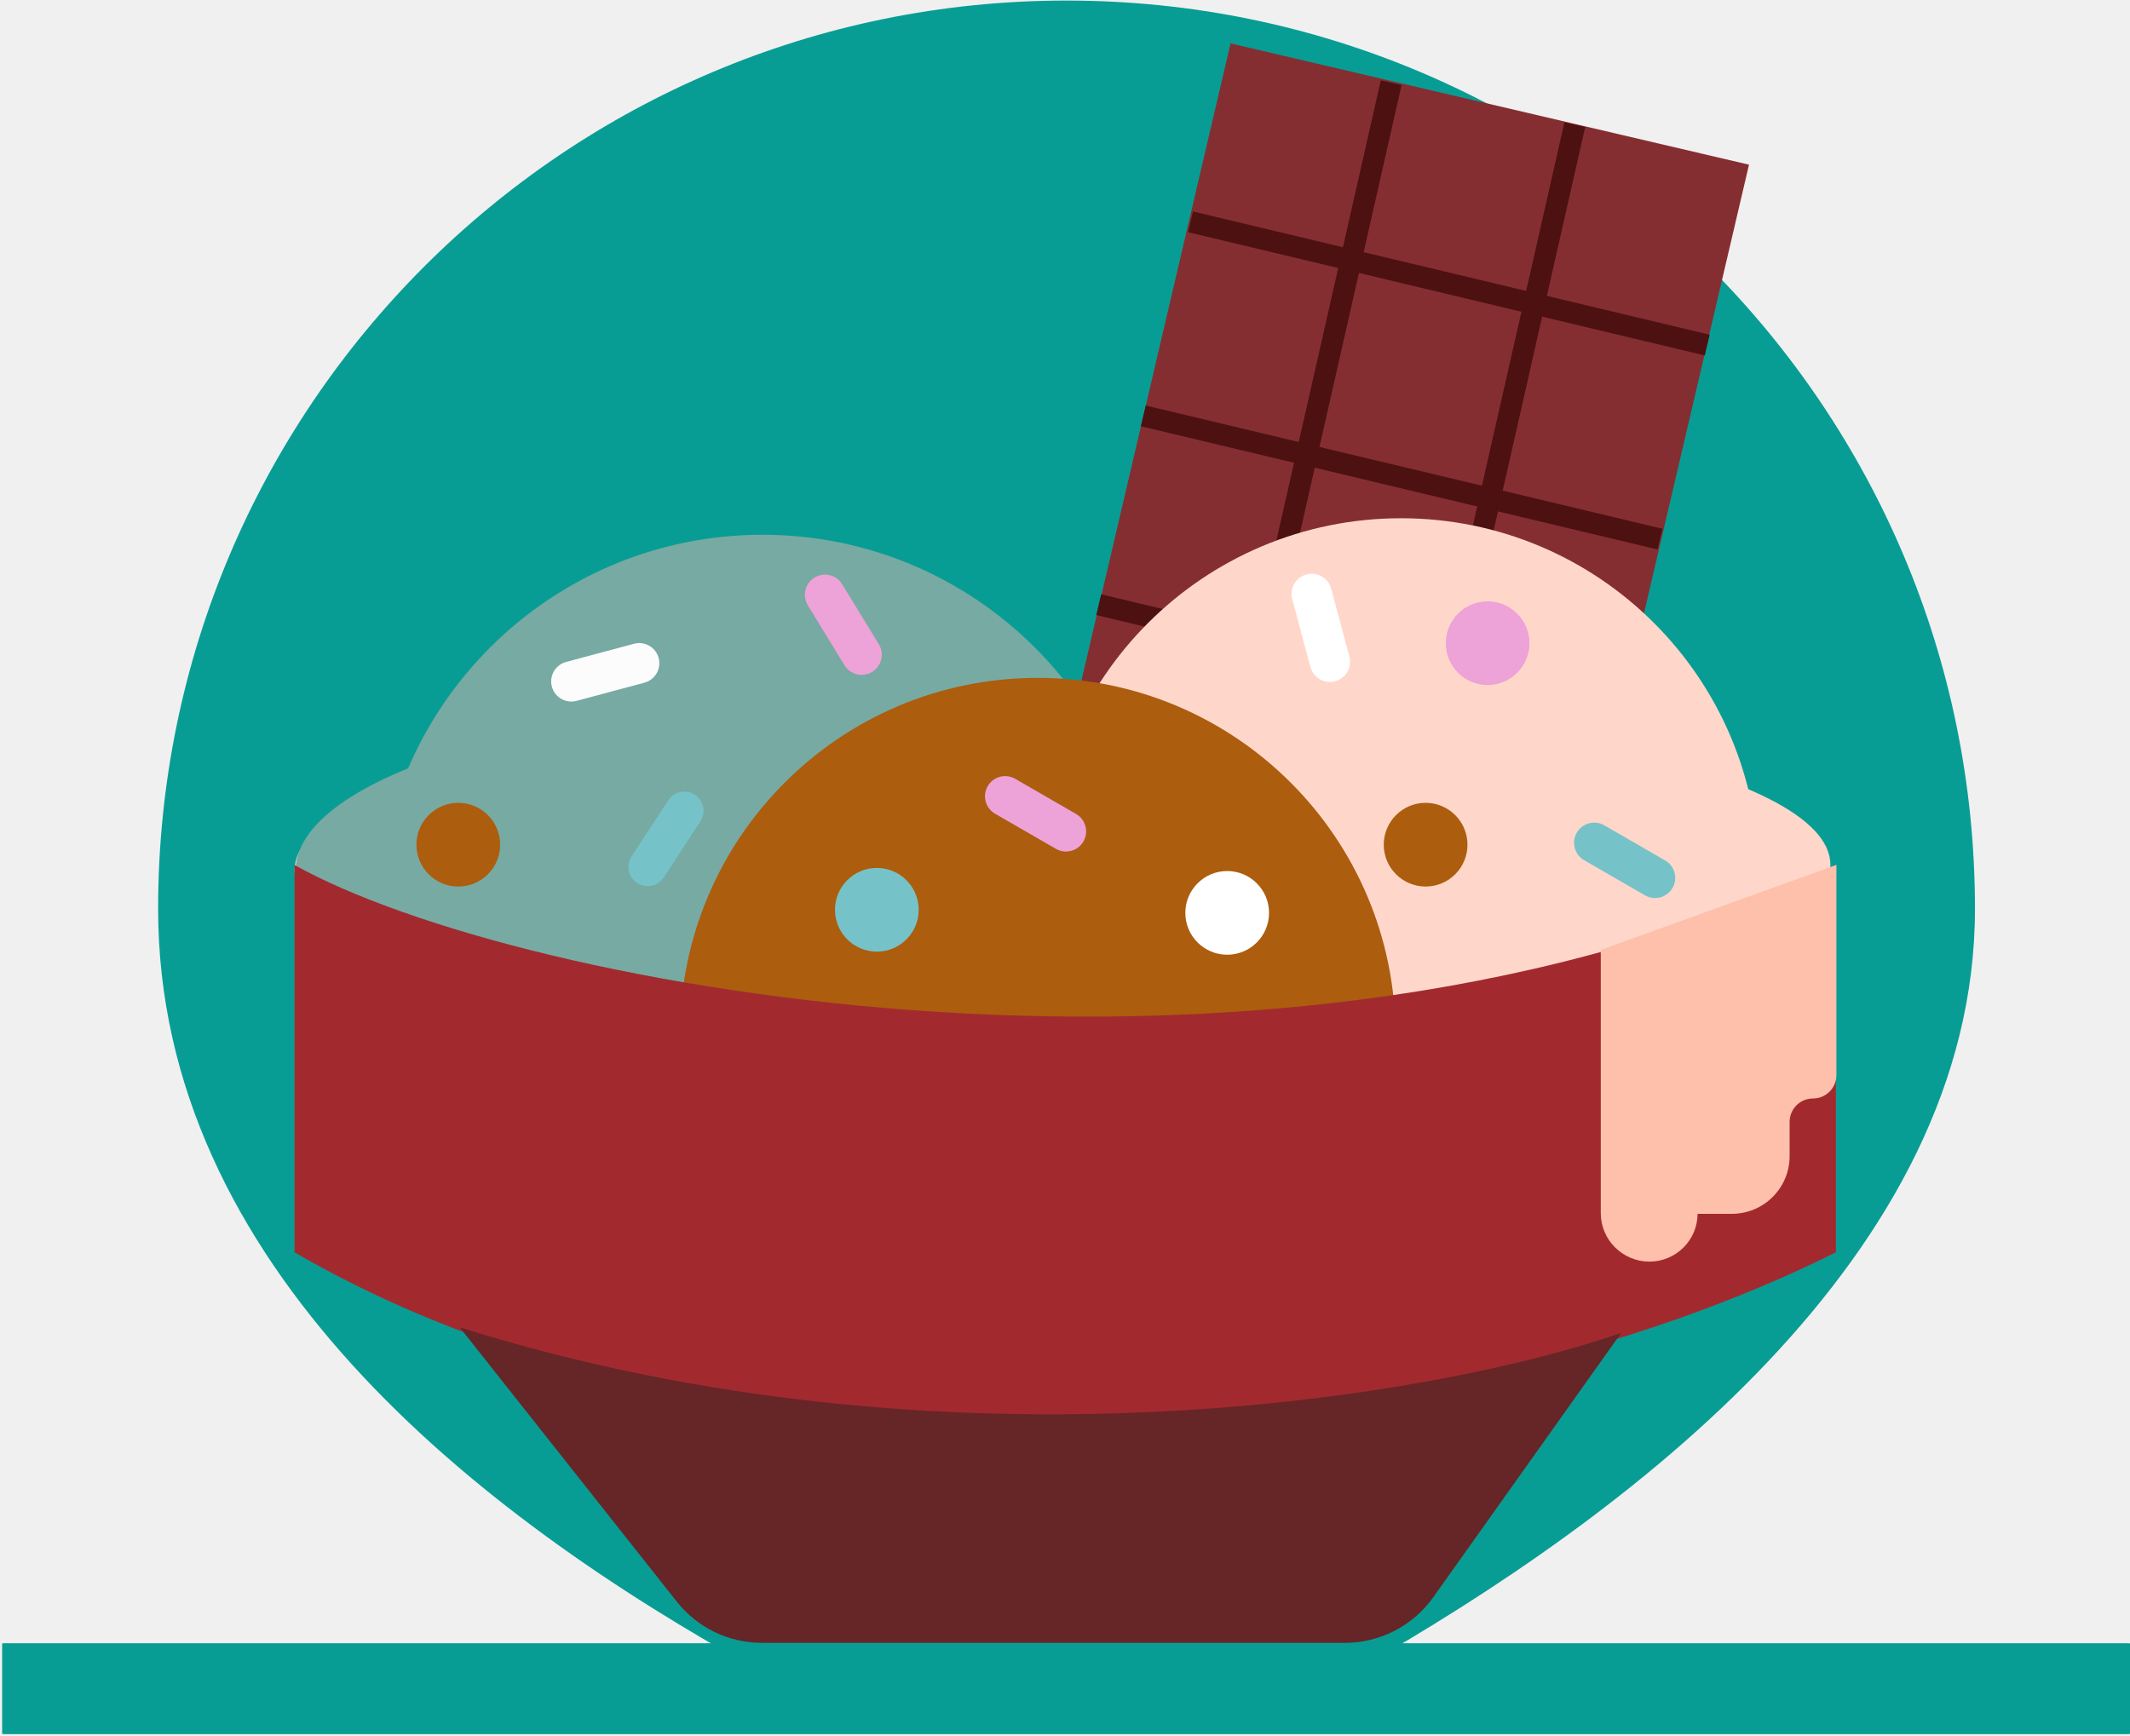
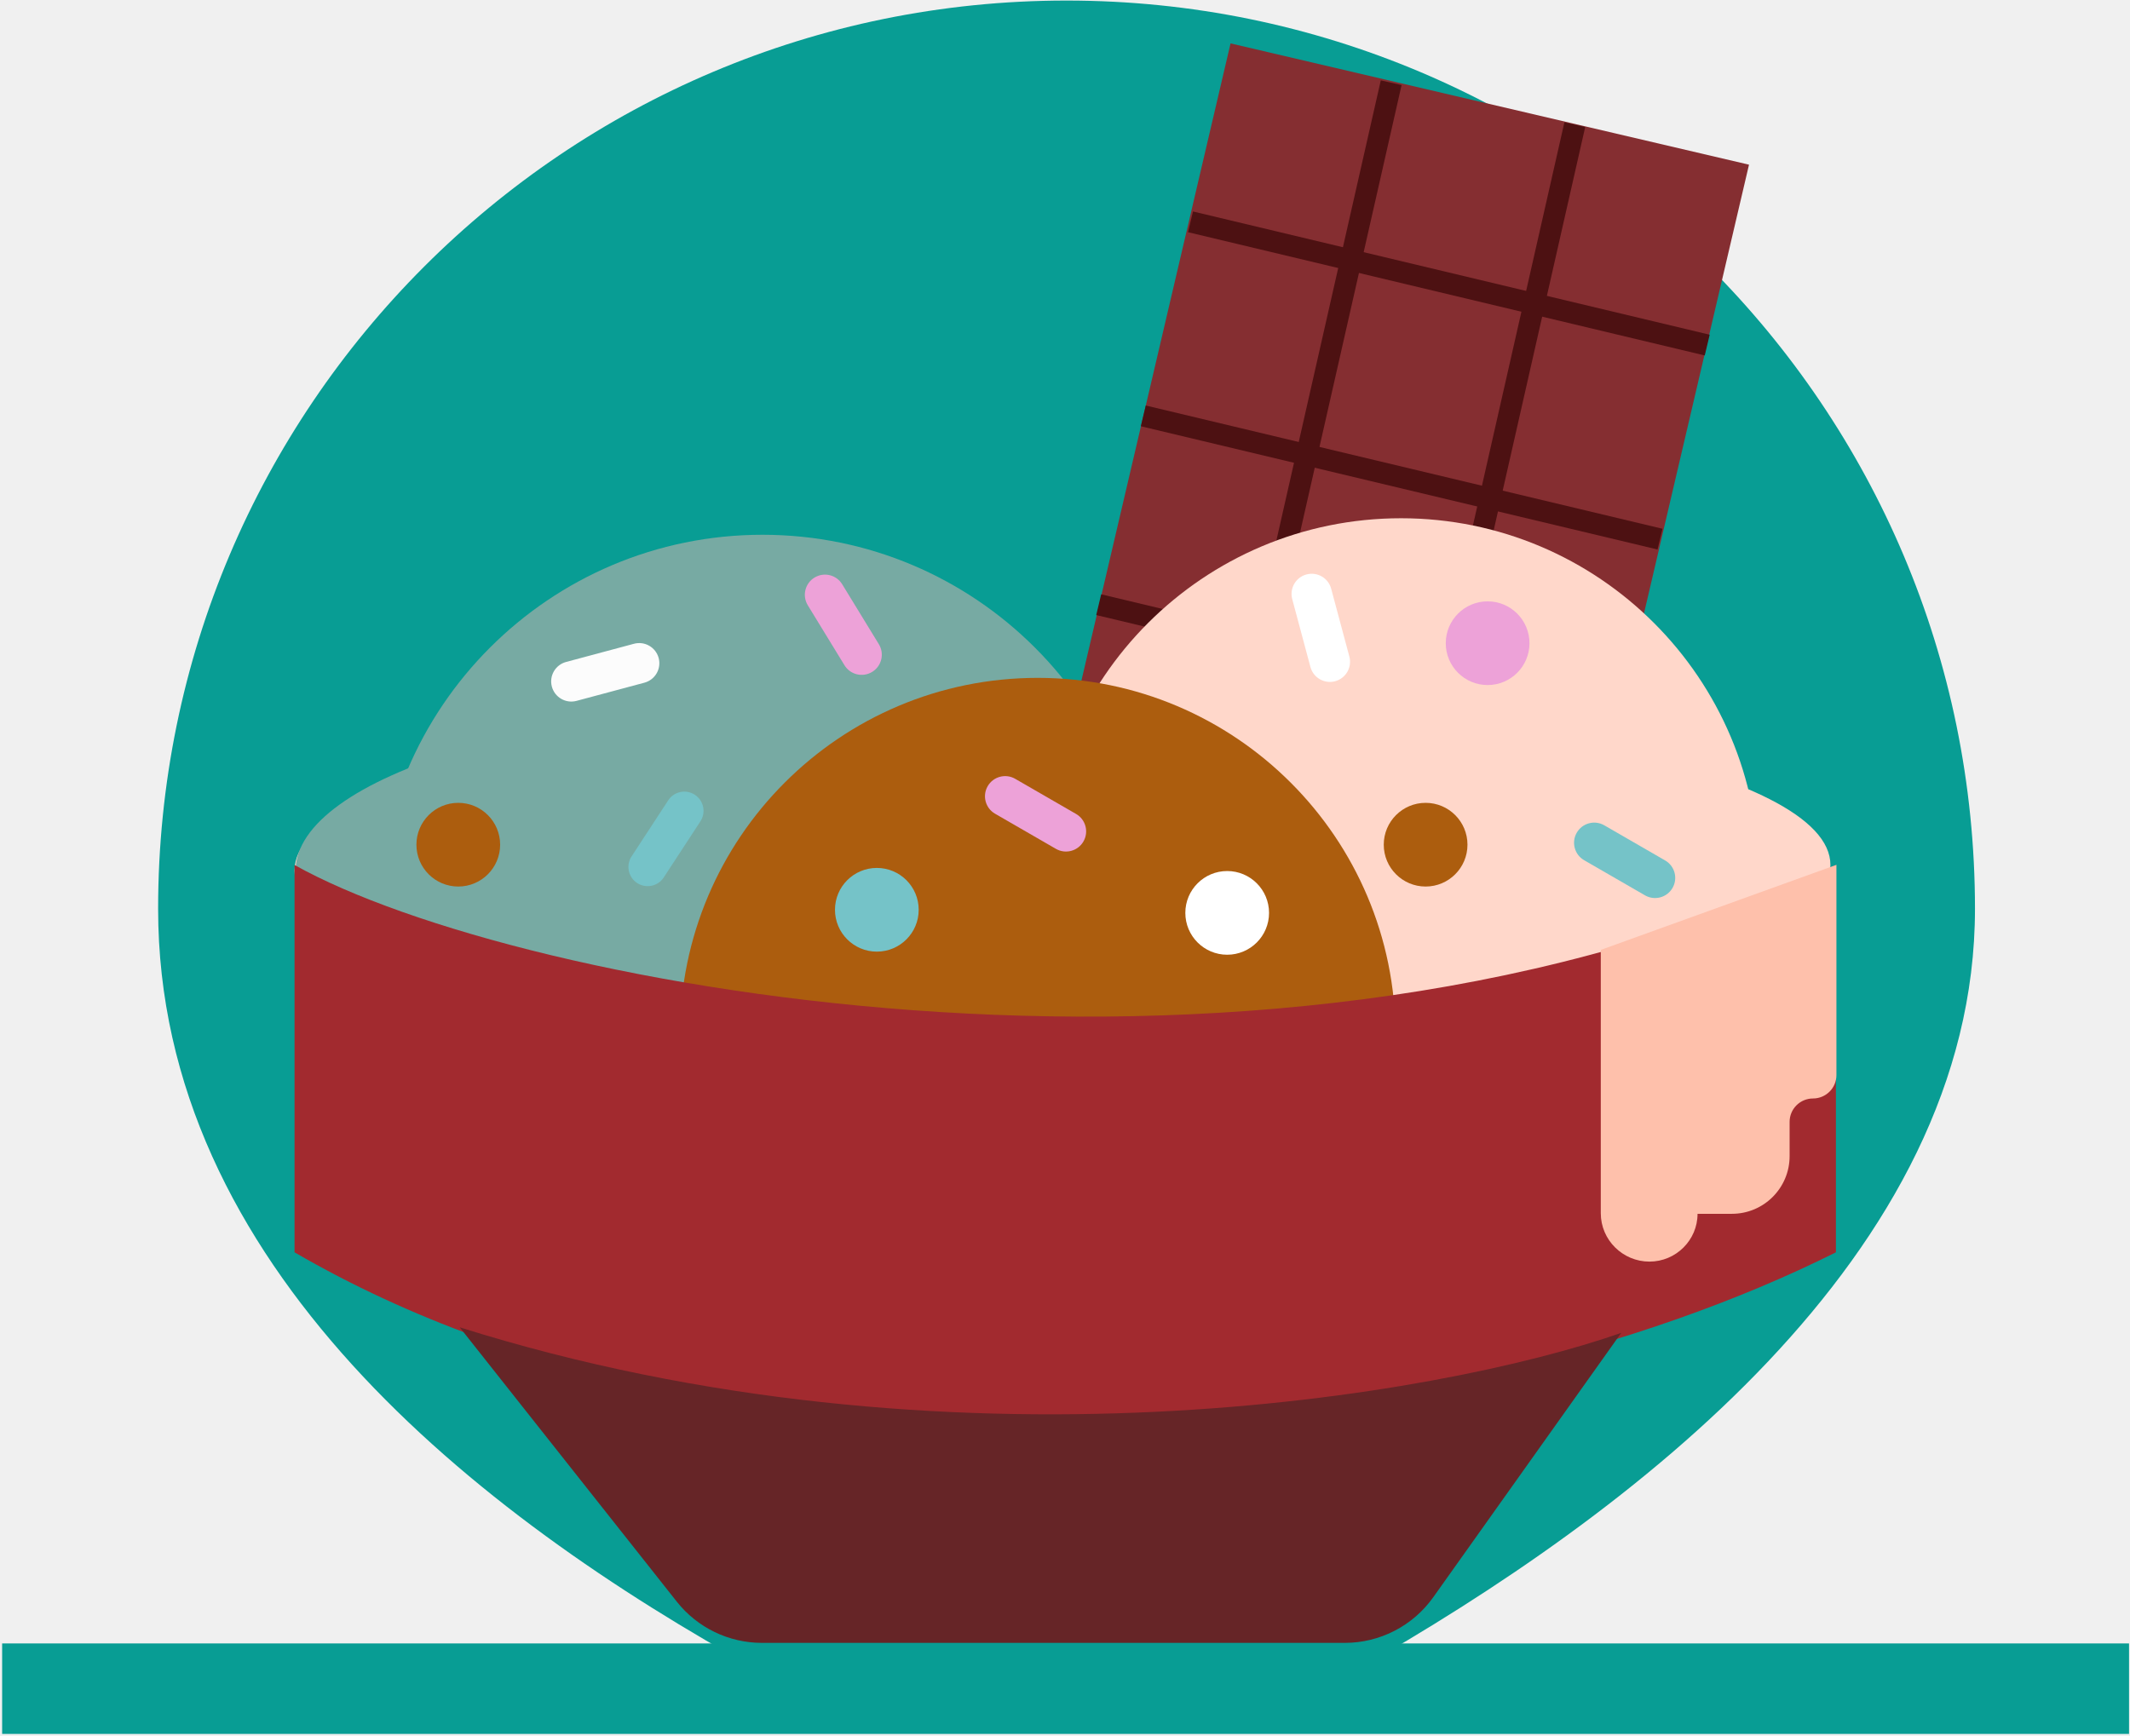
<svg xmlns="http://www.w3.org/2000/svg" width="687" height="560" viewBox="0 0 687 560" fill="none">
+   <path d="M0.689 559.371H686.689V530.18H0.689V559.371Z" fill="#089D94" />
  <path fill-rule="evenodd" clip-rule="evenodd" d="M437.095 539C525.716 488.694 637 405.133 637 293.18C637 131.36 505.819 0.18 344 0.18C182.181 0.18 51 131.36 51 293.18C51 408.113 153.31 488.582 244.912 539H437.095Z" fill="#089D94" />
-   <path d="M0.689 559.371H686.689V530.18H0.689V559.371Z" fill="#089D94" />
-   <path d="M1 559.371H687V530.18H1V559.371Z" fill="#089D94" />
  <path fill-rule="evenodd" clip-rule="evenodd" d="M402.627 282.865C402.704 282.847 402.78 282.827 402.857 282.807C406.844 281.739 409.209 277.641 408.141 273.654C407.073 269.668 402.975 267.302 398.989 268.37C398.912 268.391 398.836 268.412 398.761 268.435L399.58 271.493C399.655 271.469 399.731 271.446 399.808 271.425C402.107 270.809 404.47 272.174 405.086 274.473C405.702 276.772 404.338 279.136 402.039 279.752C401.962 279.772 401.885 279.791 401.808 279.807L402.627 282.865Z" fill="#996633" />
  <path fill-rule="evenodd" clip-rule="evenodd" d="M410.317 282.865C410.393 282.847 410.47 282.827 410.547 282.807C414.533 281.739 416.899 277.641 415.831 273.654C414.763 269.668 410.665 267.302 406.678 268.37C406.602 268.391 406.526 268.412 406.45 268.435L407.27 271.493C407.344 271.469 407.42 271.446 407.497 271.425C409.796 270.809 412.159 272.174 412.776 274.473C413.392 276.772 412.027 279.136 409.728 279.752C409.651 279.772 409.574 279.791 409.497 279.807L410.317 282.865Z" fill="#996633" />
  <path d="M590.371 279.022C590.371 309.42 479.429 335.868 343.16 335.868C206.891 335.868 95 311.225 95 280.826C95 250.428 206.891 225.785 343.16 225.785C479.429 225.785 590.371 248.623 590.371 279.022Z" fill="#FFD7CA" />
  <path d="M453.311 279.197C453.311 309.572 373.134 336 274.653 336C176.173 336 95.311 311.376 95.311 281C95.311 250.624 176.173 226 274.653 226C373.134 226 453.311 248.821 453.311 279.197Z" fill="#77AAA3" />
  <path d="M396.897 14L564.115 53.127L492.028 361.204L324.81 322.076L396.897 14Z" fill="#852E31" />
  <path fill-rule="evenodd" clip-rule="evenodd" d="M375.527 333.724L445.353 25.925L452.06 27.447L382.234 335.246L375.527 333.724Z" fill="#4D1112" />
  <path fill-rule="evenodd" clip-rule="evenodd" d="M434.748 347.259L504.574 39.461L511.281 40.982L441.455 348.781L434.748 347.259Z" fill="#4D1112" />
  <path fill-rule="evenodd" clip-rule="evenodd" d="M549.84 114.67L383.181 74.909L384.777 68.219L551.436 107.98L549.84 114.67Z" fill="#4D1112" />
  <path fill-rule="evenodd" clip-rule="evenodd" d="M520.232 238.181L353.573 198.42L355.169 191.73L521.828 231.492L520.232 238.181Z" fill="#4D1112" />
  <path fill-rule="evenodd" clip-rule="evenodd" d="M534.612 177.269L367.954 137.508L369.55 130.818L536.209 170.58L534.612 177.269Z" fill="#4D1112" />
  <path fill-rule="evenodd" clip-rule="evenodd" d="M504.158 309.245L337.499 269.484L339.963 259.156L506.622 298.917L504.158 309.245Z" fill="#4D1112" />
  <path d="M370.207 296.806C370.207 365.448 314.562 421.093 245.92 421.093C177.279 421.093 121.634 365.448 121.634 296.806C121.634 228.165 177.279 172.52 245.92 172.52C314.562 172.52 370.207 228.165 370.207 296.806Z" fill="#77AAA3" />
  <path d="M567.29 282.599C567.29 346.337 515.619 398.008 451.881 398.008C388.142 398.008 336.472 346.337 336.472 282.599C336.472 218.86 388.142 167.189 451.881 167.189C515.619 167.189 567.29 218.86 567.29 282.599Z" fill="#FFD7CA" />
  <path d="M450.105 334.091C450.105 397.829 398.435 449.5 334.696 449.5C270.958 449.5 219.287 397.829 219.287 334.091C219.287 270.352 270.958 218.682 334.696 218.682C398.435 218.682 450.105 270.352 450.105 334.091Z" fill="#AC5D0E" />
  <path d="M592.147 279.049C412.569 365.335 166.831 319.264 95 279.049V404.003C243.388 490.3 467.388 466.497 592.147 404.003V279.049Z" fill="#A22A2F" />
  <path d="M245.749 530C235.05 530 224.939 525.107 218.301 516.716L148.266 428.197C305.958 477.829 463.728 450.675 522.901 429.996L462.275 515.279C455.71 524.514 445.08 530 433.749 530H245.749Z" fill="#662527" />
  <rect x="321.811" y="248" width="35.664" height="13" rx="6.5" transform="rotate(30 321.811 248)" fill="#EDA2D8" />
  <rect x="511.811" y="263" width="35.664" height="13" rx="6.5" transform="rotate(30 511.811 263)" fill="#75C3C8" />
  <rect x="268.246" y="182.941" width="35.664" height="13" rx="6.5" transform="rotate(58.5548 268.246 182.941)" fill="#EDA2D8" />
  <rect x="424.34" y="221.451" width="35.664" height="13" rx="6.5" transform="rotate(-105 424.34 221.451)" fill="white" />
  <rect x="176.311" y="215.23" width="35.664" height="13" rx="6.5" transform="rotate(-15 176.311 215.23)" fill="#FCFCFC" />
  <rect x="200.311" y="281.475" width="34.014" height="12.399" rx="6.199" transform="rotate(-56.8391 200.311 281.475)" fill="#75C3C8" />
  <circle cx="282.811" cy="293.5" r="13.5" fill="#75C3C8" />
  <circle cx="479.811" cy="207.5" r="13.5" fill="#EDA2D8" />
  <circle cx="395.811" cy="294.5" r="13.5" fill="white" />
  <circle cx="459.811" cy="272.5" r="13.5" fill="#AC5D0E" />
  <circle cx="147.811" cy="272.5" r="13.5" fill="#AC5D0E" />
  <path d="M516.311 391.397V306.441L592.311 279V346.825C592.311 350.994 588.93 354.374 584.761 354.374C580.591 354.374 577.211 357.754 577.211 361.924V372.978C577.211 383.252 568.882 391.581 558.608 391.581H547.516C547.516 400.097 540.521 407 532.006 407C523.388 407 516.311 400.014 516.311 391.397Z" fill="#FEC0AB" />
</svg>
